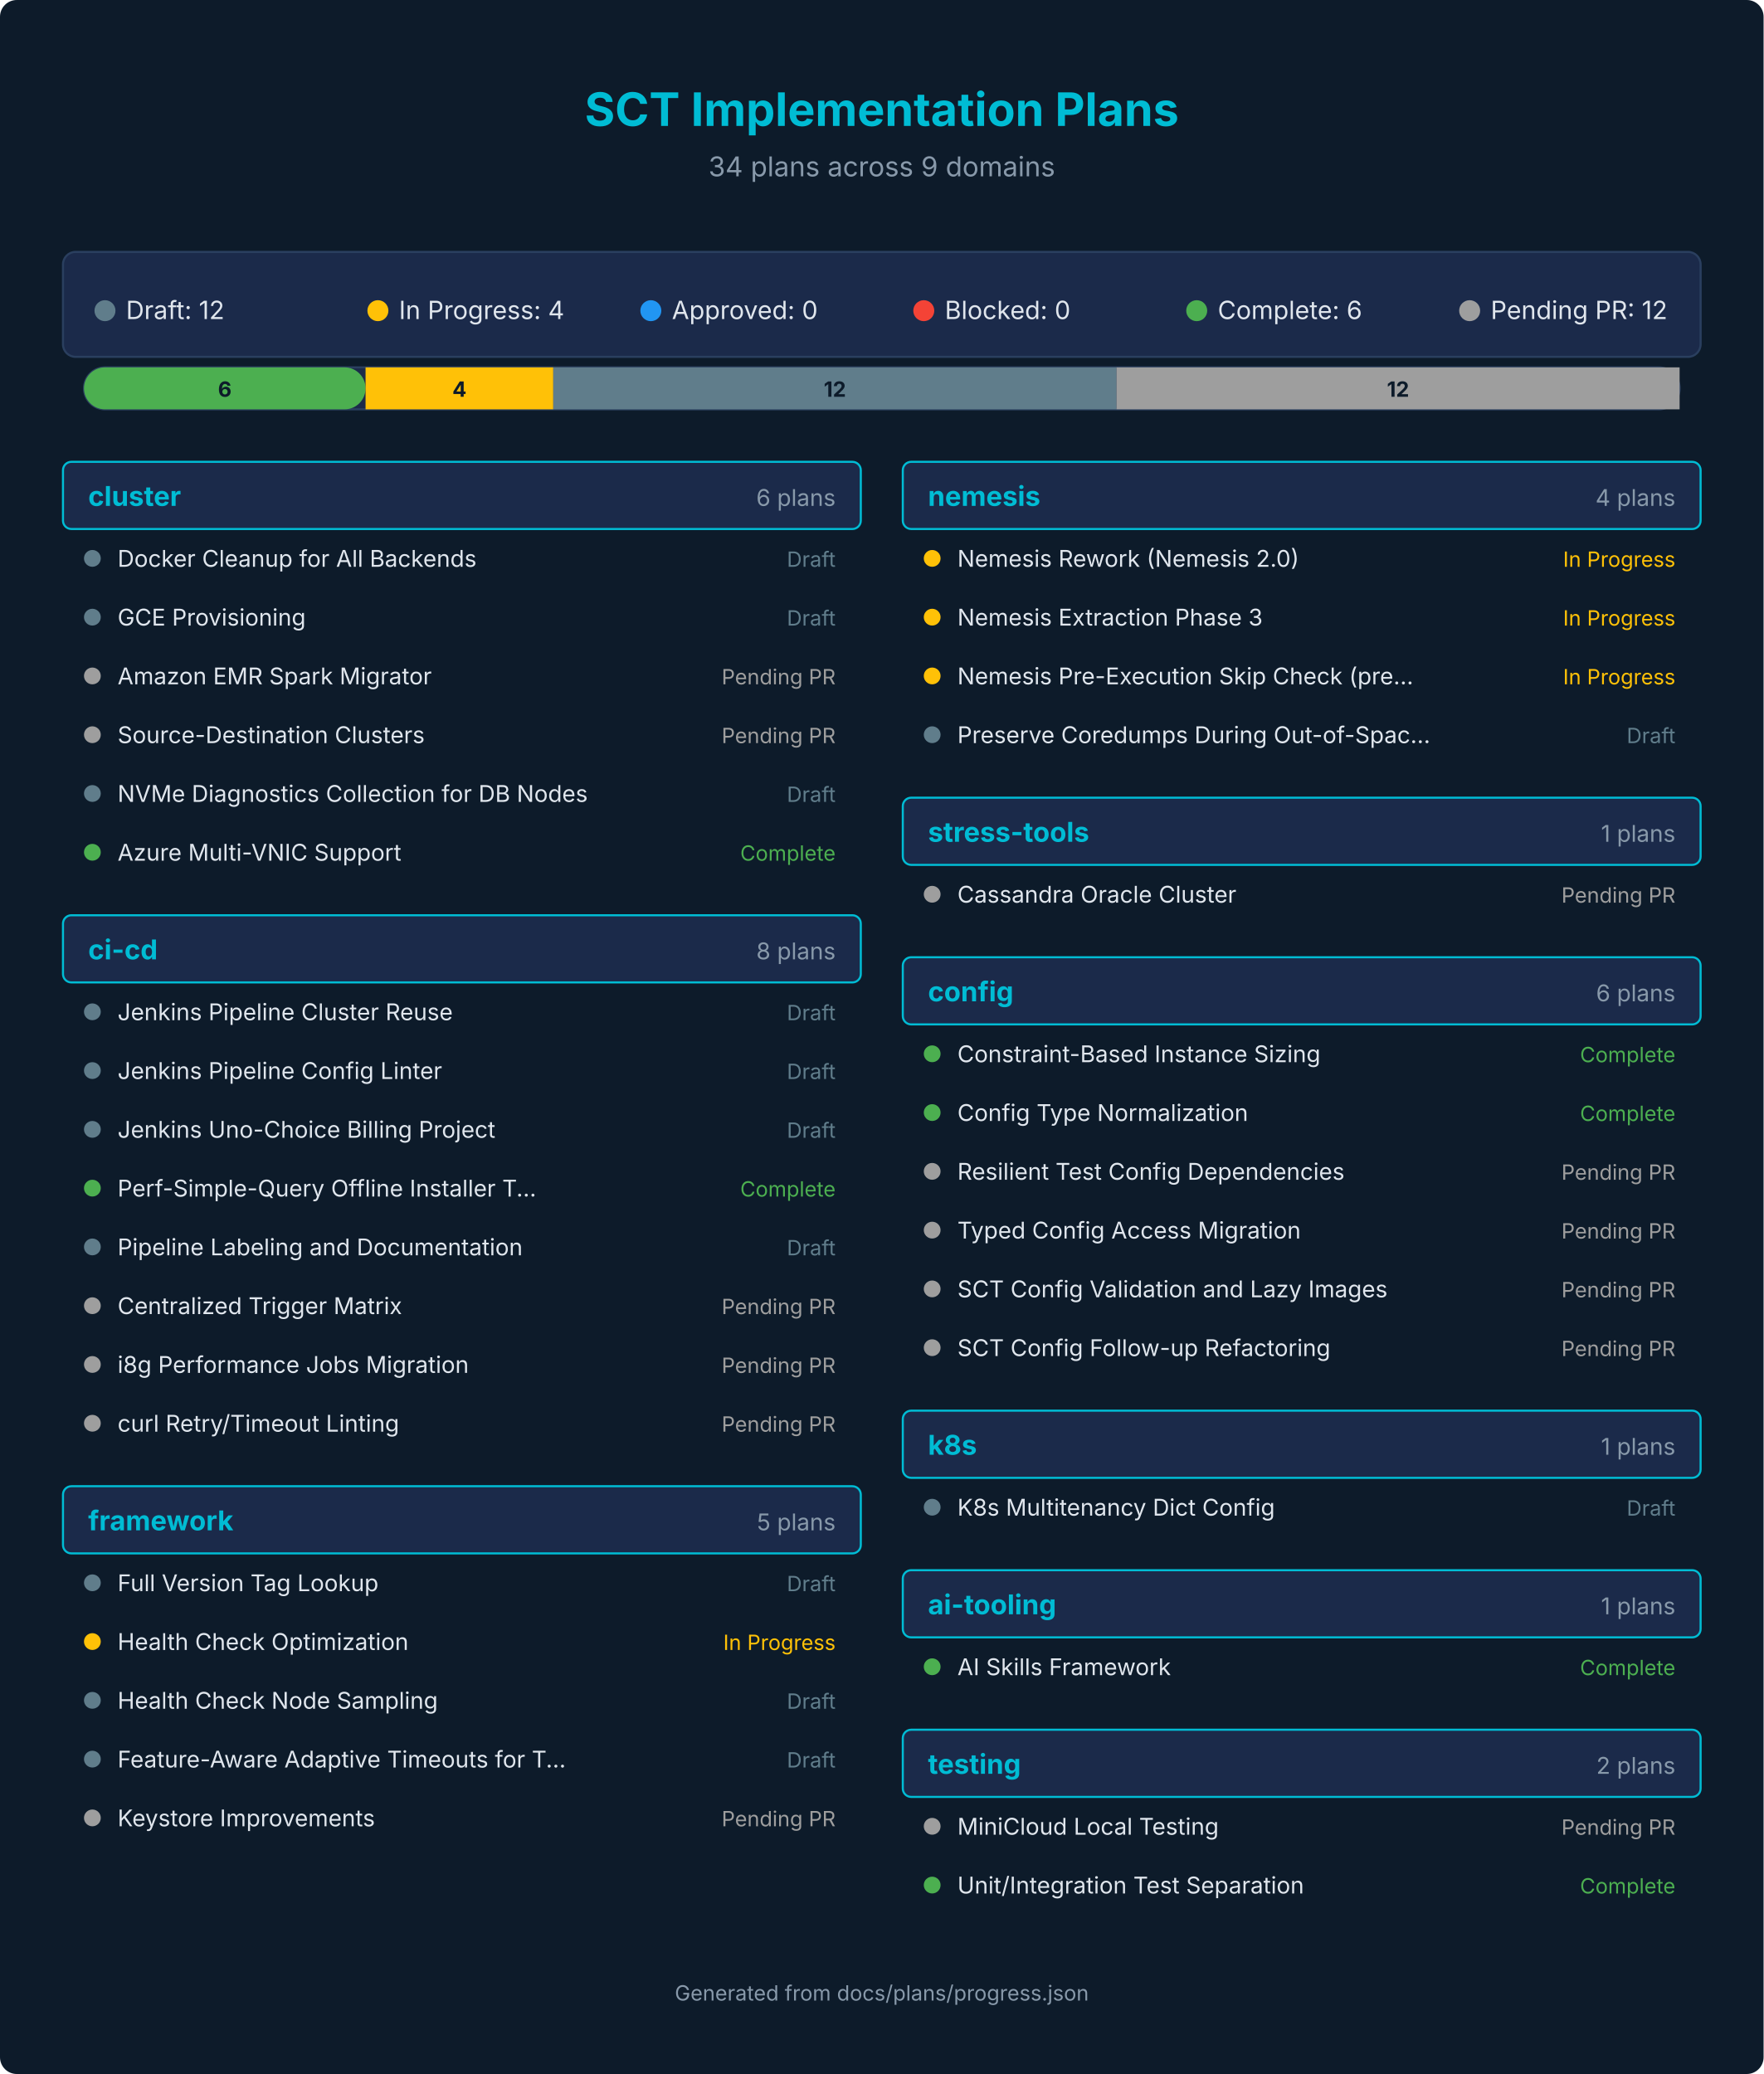
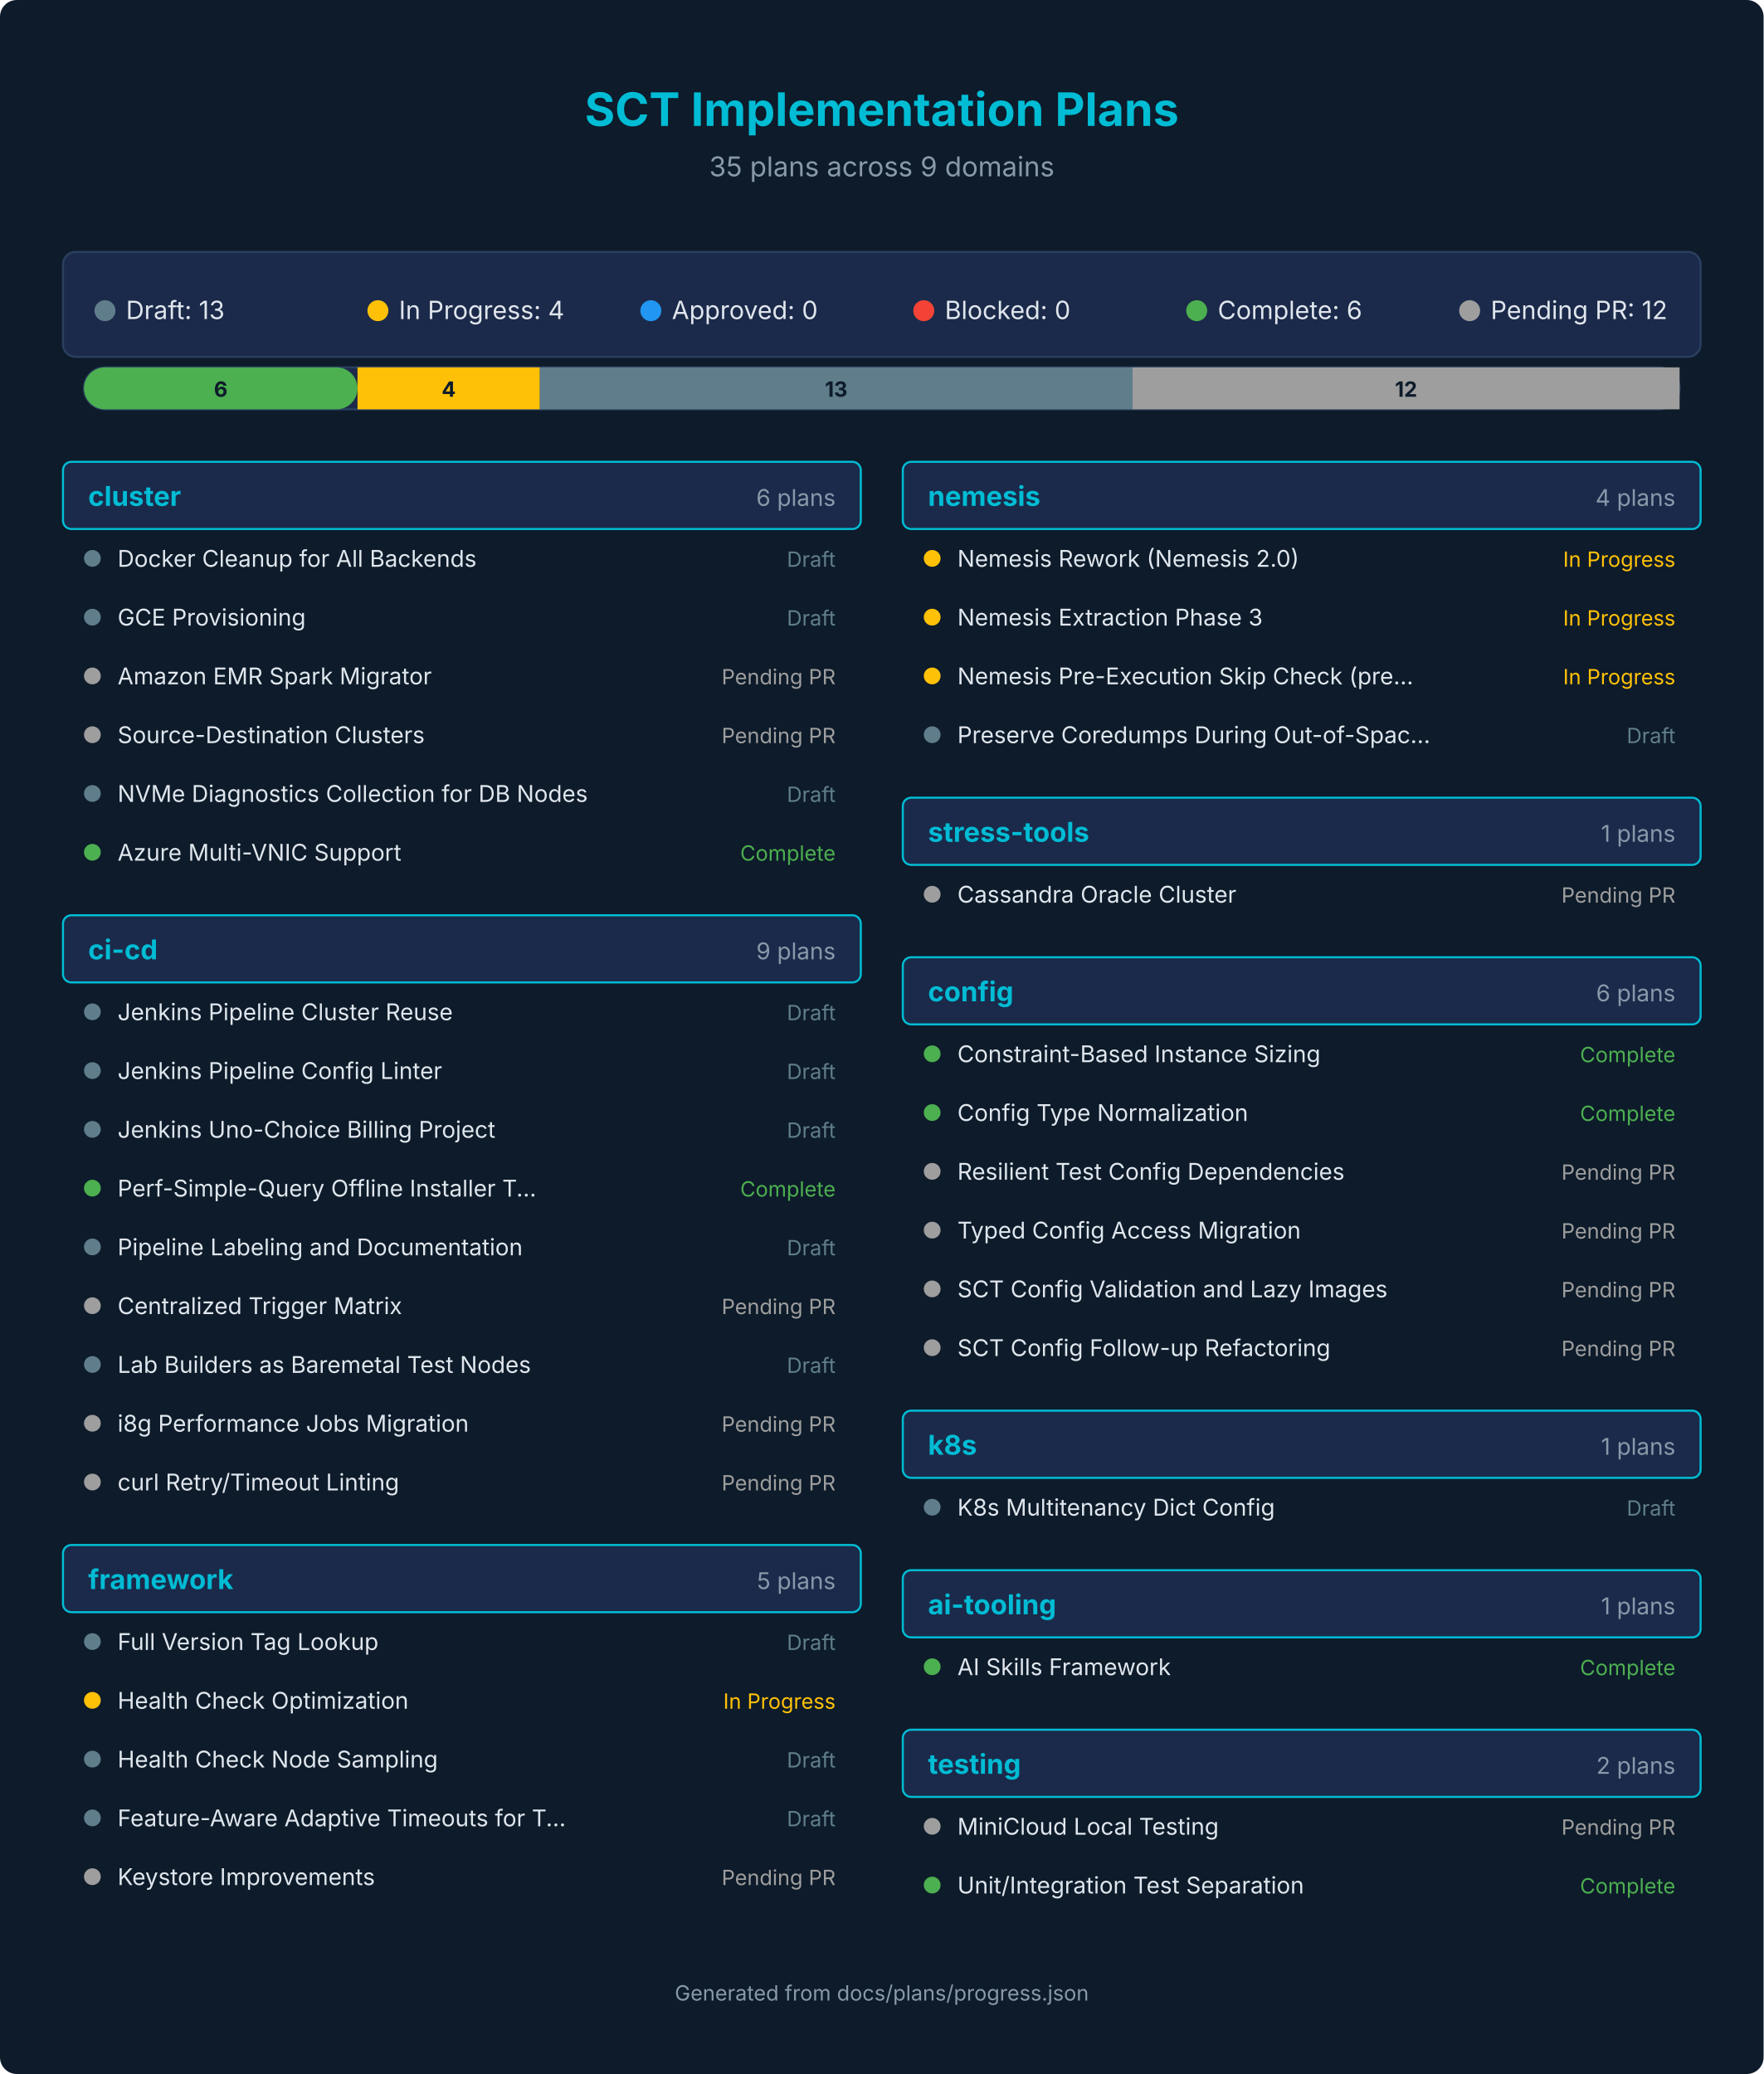
<svg xmlns="http://www.w3.org/2000/svg" width="840" height="988" viewBox="0 0 840 988">
  <rect width="840" height="988" fill="#0D1B2A" rx="8" />
  <text x="420" y="60" text-anchor="middle" font-family="system-ui, -apple-system, sans-serif" font-size="22" font-weight="bold" fill="#00BCD4">SCT Implementation Plans</text>
-   <text x="420" y="84" text-anchor="middle" font-family="system-ui, -apple-system, sans-serif" font-size="13" fill="#8899AA">34 plans across 9 domains</text>
+   <text x="420" y="84" text-anchor="middle" font-family="system-ui, -apple-system, sans-serif" font-size="13" fill="#8899AA">35 plans across 9 domains</text>
  <rect x="30" y="120" width="780" height="50" rx="6" fill="#1B2A4A" stroke="#2A3F5F" stroke-width="1" />
  <circle cx="50" cy="148" r="5" fill="#607D8B" />
-   <text x="60" y="152" font-family="system-ui, -apple-system, sans-serif" font-size="12" fill="#E0E6ED">Draft: 12</text>
+   <text x="60" y="152" font-family="system-ui, -apple-system, sans-serif" font-size="12" fill="#E0E6ED">Draft: 13</text>
  <circle cx="180" cy="148" r="5" fill="#FFC107" />
  <text x="190" y="152" font-family="system-ui, -apple-system, sans-serif" font-size="12" fill="#E0E6ED">In Progress: 4</text>
  <circle cx="310" cy="148" r="5" fill="#2196F3" />
  <text x="320" y="152" font-family="system-ui, -apple-system, sans-serif" font-size="12" fill="#E0E6ED">Approved: 0</text>
  <circle cx="440" cy="148" r="5" fill="#F44336" />
  <text x="450" y="152" font-family="system-ui, -apple-system, sans-serif" font-size="12" fill="#E0E6ED">Blocked: 0</text>
  <circle cx="570" cy="148" r="5" fill="#4CAF50" />
  <text x="580" y="152" font-family="system-ui, -apple-system, sans-serif" font-size="12" fill="#E0E6ED">Complete: 6</text>
  <circle cx="700" cy="148" r="5" fill="#9E9E9E" />
  <text x="710" y="152" font-family="system-ui, -apple-system, sans-serif" font-size="12" fill="#E0E6ED">Pending PR: 12</text>
  <rect x="40" y="175" width="760" height="20" rx="10" fill="#1B2A4A" stroke="#2A3F5F" stroke-width="1" />
-   <rect x="40" y="175" width="134.118" height="20" rx="10" fill="#4CAF50" />
-   <text x="107.059" y="189" text-anchor="middle" font-family="system-ui, -apple-system, sans-serif" font-size="10" font-weight="bold" fill="#0D1B2A">6</text>
-   <rect x="174.118" y="175" width="89.412" height="20" rx="0" fill="#FFC107" />
-   <text x="218.824" y="189" text-anchor="middle" font-family="system-ui, -apple-system, sans-serif" font-size="10" font-weight="bold" fill="#0D1B2A">4</text>
-   <rect x="263.529" y="175" width="268.235" height="20" rx="0" fill="#607D8B" />
-   <text x="397.647" y="189" text-anchor="middle" font-family="system-ui, -apple-system, sans-serif" font-size="10" font-weight="bold" fill="#0D1B2A">12</text>
-   <rect x="531.765" y="175" width="268.235" height="20" rx="0" fill="#9E9E9E" />
-   <text x="665.882" y="189" text-anchor="middle" font-family="system-ui, -apple-system, sans-serif" font-size="10" font-weight="bold" fill="#0D1B2A">12</text>
+   <rect x="40" y="175" width="130.286" height="20" rx="10" fill="#4CAF50" />
+   <text x="105.143" y="189" text-anchor="middle" font-family="system-ui, -apple-system, sans-serif" font-size="10" font-weight="bold" fill="#0D1B2A">6</text>
+   <rect x="170.286" y="175" width="86.857" height="20" rx="0" fill="#FFC107" />
+   <text x="213.714" y="189" text-anchor="middle" font-family="system-ui, -apple-system, sans-serif" font-size="10" font-weight="bold" fill="#0D1B2A">4</text>
+   <rect x="257.143" y="175" width="282.286" height="20" rx="0" fill="#607D8B" />
+   <text x="398.286" y="189" text-anchor="middle" font-family="system-ui, -apple-system, sans-serif" font-size="10" font-weight="bold" fill="#0D1B2A">13</text>
+   <rect x="539.429" y="175" width="260.571" height="20" rx="0" fill="#9E9E9E" />
+   <text x="669.714" y="189" text-anchor="middle" font-family="system-ui, -apple-system, sans-serif" font-size="10" font-weight="bold" fill="#0D1B2A">12</text>
  <rect x="30" y="220" width="380" height="32" rx="4" fill="#1B2A4A" stroke="#00BCD4" stroke-width="1" />
  <text x="42" y="241" font-family="system-ui, -apple-system, sans-serif" font-size="13" font-weight="bold" fill="#00BCD4">cluster</text>
  <text x="398" y="241" text-anchor="end" font-family="system-ui, -apple-system, sans-serif" font-size="11" fill="#8899AA">6 plans</text>
  <circle cx="44" cy="266" r="4" fill="#607D8B" />
  <text x="56" y="270" font-family="system-ui, -apple-system, sans-serif" font-size="11" fill="#E0E6ED">Docker Cleanup for All Backends</text>
  <text x="398" y="270" text-anchor="end" font-family="system-ui, -apple-system, sans-serif" font-size="10" fill="#607D8B">Draft</text>
  <circle cx="44" cy="294" r="4" fill="#607D8B" />
  <text x="56" y="298" font-family="system-ui, -apple-system, sans-serif" font-size="11" fill="#E0E6ED">GCE Provisioning</text>
  <text x="398" y="298" text-anchor="end" font-family="system-ui, -apple-system, sans-serif" font-size="10" fill="#607D8B">Draft</text>
  <circle cx="44" cy="322" r="4" fill="#9E9E9E" />
  <text x="56" y="326" font-family="system-ui, -apple-system, sans-serif" font-size="11" fill="#E0E6ED">Amazon EMR Spark Migrator</text>
  <text x="398" y="326" text-anchor="end" font-family="system-ui, -apple-system, sans-serif" font-size="10" fill="#9E9E9E">Pending PR</text>
  <circle cx="44" cy="350" r="4" fill="#9E9E9E" />
  <text x="56" y="354" font-family="system-ui, -apple-system, sans-serif" font-size="11" fill="#E0E6ED">Source-Destination Clusters</text>
  <text x="398" y="354" text-anchor="end" font-family="system-ui, -apple-system, sans-serif" font-size="10" fill="#9E9E9E">Pending PR</text>
  <circle cx="44" cy="378" r="4" fill="#607D8B" />
  <text x="56" y="382" font-family="system-ui, -apple-system, sans-serif" font-size="11" fill="#E0E6ED">NVMe Diagnostics Collection for DB Nodes</text>
  <text x="398" y="382" text-anchor="end" font-family="system-ui, -apple-system, sans-serif" font-size="10" fill="#607D8B">Draft</text>
  <circle cx="44" cy="406" r="4" fill="#4CAF50" />
  <text x="56" y="410" font-family="system-ui, -apple-system, sans-serif" font-size="11" fill="#E0E6ED">Azure Multi-VNIC Support</text>
  <text x="398" y="410" text-anchor="end" font-family="system-ui, -apple-system, sans-serif" font-size="10" fill="#4CAF50">Complete</text>
  <rect x="30" y="436" width="380" height="32" rx="4" fill="#1B2A4A" stroke="#00BCD4" stroke-width="1" />
  <text x="42" y="457" font-family="system-ui, -apple-system, sans-serif" font-size="13" font-weight="bold" fill="#00BCD4">ci-cd</text>
-   <text x="398" y="457" text-anchor="end" font-family="system-ui, -apple-system, sans-serif" font-size="11" fill="#8899AA">8 plans</text>
+   <text x="398" y="457" text-anchor="end" font-family="system-ui, -apple-system, sans-serif" font-size="11" fill="#8899AA">9 plans</text>
  <circle cx="44" cy="482" r="4" fill="#607D8B" />
  <text x="56" y="486" font-family="system-ui, -apple-system, sans-serif" font-size="11" fill="#E0E6ED">Jenkins Pipeline Cluster Reuse</text>
  <text x="398" y="486" text-anchor="end" font-family="system-ui, -apple-system, sans-serif" font-size="10" fill="#607D8B">Draft</text>
  <circle cx="44" cy="510" r="4" fill="#607D8B" />
  <text x="56" y="514" font-family="system-ui, -apple-system, sans-serif" font-size="11" fill="#E0E6ED">Jenkins Pipeline Config Linter</text>
  <text x="398" y="514" text-anchor="end" font-family="system-ui, -apple-system, sans-serif" font-size="10" fill="#607D8B">Draft</text>
  <circle cx="44" cy="538" r="4" fill="#607D8B" />
  <text x="56" y="542" font-family="system-ui, -apple-system, sans-serif" font-size="11" fill="#E0E6ED">Jenkins Uno-Choice Billing Project</text>
  <text x="398" y="542" text-anchor="end" font-family="system-ui, -apple-system, sans-serif" font-size="10" fill="#607D8B">Draft</text>
  <circle cx="44" cy="566" r="4" fill="#4CAF50" />
  <text x="56" y="570" font-family="system-ui, -apple-system, sans-serif" font-size="11" fill="#E0E6ED">Perf-Simple-Query Offline Installer T...</text>
  <text x="398" y="570" text-anchor="end" font-family="system-ui, -apple-system, sans-serif" font-size="10" fill="#4CAF50">Complete</text>
  <circle cx="44" cy="594" r="4" fill="#607D8B" />
  <text x="56" y="598" font-family="system-ui, -apple-system, sans-serif" font-size="11" fill="#E0E6ED">Pipeline Labeling and Documentation</text>
  <text x="398" y="598" text-anchor="end" font-family="system-ui, -apple-system, sans-serif" font-size="10" fill="#607D8B">Draft</text>
  <circle cx="44" cy="622" r="4" fill="#9E9E9E" />
  <text x="56" y="626" font-family="system-ui, -apple-system, sans-serif" font-size="11" fill="#E0E6ED">Centralized Trigger Matrix</text>
  <text x="398" y="626" text-anchor="end" font-family="system-ui, -apple-system, sans-serif" font-size="10" fill="#9E9E9E">Pending PR</text>
-   <circle cx="44" cy="650" r="4" fill="#9E9E9E" />
-   <text x="56" y="654" font-family="system-ui, -apple-system, sans-serif" font-size="11" fill="#E0E6ED">i8g Performance Jobs Migration</text>
-   <text x="398" y="654" text-anchor="end" font-family="system-ui, -apple-system, sans-serif" font-size="10" fill="#9E9E9E">Pending PR</text>
+   <circle cx="44" cy="650" r="4" fill="#607D8B" />
+   <text x="56" y="654" font-family="system-ui, -apple-system, sans-serif" font-size="11" fill="#E0E6ED">Lab Builders as Baremetal Test Nodes</text>
+   <text x="398" y="654" text-anchor="end" font-family="system-ui, -apple-system, sans-serif" font-size="10" fill="#607D8B">Draft</text>
  <circle cx="44" cy="678" r="4" fill="#9E9E9E" />
-   <text x="56" y="682" font-family="system-ui, -apple-system, sans-serif" font-size="11" fill="#E0E6ED">curl Retry/Timeout Linting</text>
+   <text x="56" y="682" font-family="system-ui, -apple-system, sans-serif" font-size="11" fill="#E0E6ED">i8g Performance Jobs Migration</text>
  <text x="398" y="682" text-anchor="end" font-family="system-ui, -apple-system, sans-serif" font-size="10" fill="#9E9E9E">Pending PR</text>
-   <rect x="30" y="708" width="380" height="32" rx="4" fill="#1B2A4A" stroke="#00BCD4" stroke-width="1" />
-   <text x="42" y="729" font-family="system-ui, -apple-system, sans-serif" font-size="13" font-weight="bold" fill="#00BCD4">framework</text>
-   <text x="398" y="729" text-anchor="end" font-family="system-ui, -apple-system, sans-serif" font-size="11" fill="#8899AA">5 plans</text>
-   <circle cx="44" cy="754" r="4" fill="#607D8B" />
-   <text x="56" y="758" font-family="system-ui, -apple-system, sans-serif" font-size="11" fill="#E0E6ED">Full Version Tag Lookup</text>
-   <text x="398" y="758" text-anchor="end" font-family="system-ui, -apple-system, sans-serif" font-size="10" fill="#607D8B">Draft</text>
-   <circle cx="44" cy="782" r="4" fill="#FFC107" />
-   <text x="56" y="786" font-family="system-ui, -apple-system, sans-serif" font-size="11" fill="#E0E6ED">Health Check Optimization</text>
-   <text x="398" y="786" text-anchor="end" font-family="system-ui, -apple-system, sans-serif" font-size="10" fill="#FFC107">In Progress</text>
-   <circle cx="44" cy="810" r="4" fill="#607D8B" />
-   <text x="56" y="814" font-family="system-ui, -apple-system, sans-serif" font-size="11" fill="#E0E6ED">Health Check Node Sampling</text>
-   <text x="398" y="814" text-anchor="end" font-family="system-ui, -apple-system, sans-serif" font-size="10" fill="#607D8B">Draft</text>
+   <circle cx="44" cy="706" r="4" fill="#9E9E9E" />
+   <text x="56" y="710" font-family="system-ui, -apple-system, sans-serif" font-size="11" fill="#E0E6ED">curl Retry/Timeout Linting</text>
+   <text x="398" y="710" text-anchor="end" font-family="system-ui, -apple-system, sans-serif" font-size="10" fill="#9E9E9E">Pending PR</text>
+   <rect x="30" y="736" width="380" height="32" rx="4" fill="#1B2A4A" stroke="#00BCD4" stroke-width="1" />
+   <text x="42" y="757" font-family="system-ui, -apple-system, sans-serif" font-size="13" font-weight="bold" fill="#00BCD4">framework</text>
+   <text x="398" y="757" text-anchor="end" font-family="system-ui, -apple-system, sans-serif" font-size="11" fill="#8899AA">5 plans</text>
+   <circle cx="44" cy="782" r="4" fill="#607D8B" />
+   <text x="56" y="786" font-family="system-ui, -apple-system, sans-serif" font-size="11" fill="#E0E6ED">Full Version Tag Lookup</text>
+   <text x="398" y="786" text-anchor="end" font-family="system-ui, -apple-system, sans-serif" font-size="10" fill="#607D8B">Draft</text>
+   <circle cx="44" cy="810" r="4" fill="#FFC107" />
+   <text x="56" y="814" font-family="system-ui, -apple-system, sans-serif" font-size="11" fill="#E0E6ED">Health Check Optimization</text>
+   <text x="398" y="814" text-anchor="end" font-family="system-ui, -apple-system, sans-serif" font-size="10" fill="#FFC107">In Progress</text>
  <circle cx="44" cy="838" r="4" fill="#607D8B" />
-   <text x="56" y="842" font-family="system-ui, -apple-system, sans-serif" font-size="11" fill="#E0E6ED">Feature-Aware Adaptive Timeouts for T...</text>
+   <text x="56" y="842" font-family="system-ui, -apple-system, sans-serif" font-size="11" fill="#E0E6ED">Health Check Node Sampling</text>
  <text x="398" y="842" text-anchor="end" font-family="system-ui, -apple-system, sans-serif" font-size="10" fill="#607D8B">Draft</text>
-   <circle cx="44" cy="866" r="4" fill="#9E9E9E" />
-   <text x="56" y="870" font-family="system-ui, -apple-system, sans-serif" font-size="11" fill="#E0E6ED">Keystore Improvements</text>
-   <text x="398" y="870" text-anchor="end" font-family="system-ui, -apple-system, sans-serif" font-size="10" fill="#9E9E9E">Pending PR</text>
+   <circle cx="44" cy="866" r="4" fill="#607D8B" />
+   <text x="56" y="870" font-family="system-ui, -apple-system, sans-serif" font-size="11" fill="#E0E6ED">Feature-Aware Adaptive Timeouts for T...</text>
+   <text x="398" y="870" text-anchor="end" font-family="system-ui, -apple-system, sans-serif" font-size="10" fill="#607D8B">Draft</text>
+   <circle cx="44" cy="894" r="4" fill="#9E9E9E" />
+   <text x="56" y="898" font-family="system-ui, -apple-system, sans-serif" font-size="11" fill="#E0E6ED">Keystore Improvements</text>
+   <text x="398" y="898" text-anchor="end" font-family="system-ui, -apple-system, sans-serif" font-size="10" fill="#9E9E9E">Pending PR</text>
  <rect x="430" y="220" width="380" height="32" rx="4" fill="#1B2A4A" stroke="#00BCD4" stroke-width="1" />
  <text x="442" y="241" font-family="system-ui, -apple-system, sans-serif" font-size="13" font-weight="bold" fill="#00BCD4">nemesis</text>
  <text x="798" y="241" text-anchor="end" font-family="system-ui, -apple-system, sans-serif" font-size="11" fill="#8899AA">4 plans</text>
  <circle cx="444" cy="266" r="4" fill="#FFC107" />
  <text x="456" y="270" font-family="system-ui, -apple-system, sans-serif" font-size="11" fill="#E0E6ED">Nemesis Rework (Nemesis 2.0)</text>
  <text x="798" y="270" text-anchor="end" font-family="system-ui, -apple-system, sans-serif" font-size="10" fill="#FFC107">In Progress</text>
  <circle cx="444" cy="294" r="4" fill="#FFC107" />
  <text x="456" y="298" font-family="system-ui, -apple-system, sans-serif" font-size="11" fill="#E0E6ED">Nemesis Extraction Phase 3</text>
  <text x="798" y="298" text-anchor="end" font-family="system-ui, -apple-system, sans-serif" font-size="10" fill="#FFC107">In Progress</text>
  <circle cx="444" cy="322" r="4" fill="#FFC107" />
  <text x="456" y="326" font-family="system-ui, -apple-system, sans-serif" font-size="11" fill="#E0E6ED">Nemesis Pre-Execution Skip Check (pre...</text>
  <text x="798" y="326" text-anchor="end" font-family="system-ui, -apple-system, sans-serif" font-size="10" fill="#FFC107">In Progress</text>
  <circle cx="444" cy="350" r="4" fill="#607D8B" />
  <text x="456" y="354" font-family="system-ui, -apple-system, sans-serif" font-size="11" fill="#E0E6ED">Preserve Coredumps During Out-of-Spac...</text>
  <text x="798" y="354" text-anchor="end" font-family="system-ui, -apple-system, sans-serif" font-size="10" fill="#607D8B">Draft</text>
  <rect x="430" y="380" width="380" height="32" rx="4" fill="#1B2A4A" stroke="#00BCD4" stroke-width="1" />
  <text x="442" y="401" font-family="system-ui, -apple-system, sans-serif" font-size="13" font-weight="bold" fill="#00BCD4">stress-tools</text>
  <text x="798" y="401" text-anchor="end" font-family="system-ui, -apple-system, sans-serif" font-size="11" fill="#8899AA">1 plans</text>
  <circle cx="444" cy="426" r="4" fill="#9E9E9E" />
  <text x="456" y="430" font-family="system-ui, -apple-system, sans-serif" font-size="11" fill="#E0E6ED">Cassandra Oracle Cluster</text>
  <text x="798" y="430" text-anchor="end" font-family="system-ui, -apple-system, sans-serif" font-size="10" fill="#9E9E9E">Pending PR</text>
  <rect x="430" y="456" width="380" height="32" rx="4" fill="#1B2A4A" stroke="#00BCD4" stroke-width="1" />
  <text x="442" y="477" font-family="system-ui, -apple-system, sans-serif" font-size="13" font-weight="bold" fill="#00BCD4">config</text>
  <text x="798" y="477" text-anchor="end" font-family="system-ui, -apple-system, sans-serif" font-size="11" fill="#8899AA">6 plans</text>
  <circle cx="444" cy="502" r="4" fill="#4CAF50" />
  <text x="456" y="506" font-family="system-ui, -apple-system, sans-serif" font-size="11" fill="#E0E6ED">Constraint-Based Instance Sizing</text>
  <text x="798" y="506" text-anchor="end" font-family="system-ui, -apple-system, sans-serif" font-size="10" fill="#4CAF50">Complete</text>
  <circle cx="444" cy="530" r="4" fill="#4CAF50" />
  <text x="456" y="534" font-family="system-ui, -apple-system, sans-serif" font-size="11" fill="#E0E6ED">Config Type Normalization</text>
  <text x="798" y="534" text-anchor="end" font-family="system-ui, -apple-system, sans-serif" font-size="10" fill="#4CAF50">Complete</text>
  <circle cx="444" cy="558" r="4" fill="#9E9E9E" />
  <text x="456" y="562" font-family="system-ui, -apple-system, sans-serif" font-size="11" fill="#E0E6ED">Resilient Test Config Dependencies</text>
  <text x="798" y="562" text-anchor="end" font-family="system-ui, -apple-system, sans-serif" font-size="10" fill="#9E9E9E">Pending PR</text>
  <circle cx="444" cy="586" r="4" fill="#9E9E9E" />
  <text x="456" y="590" font-family="system-ui, -apple-system, sans-serif" font-size="11" fill="#E0E6ED">Typed Config Access Migration</text>
  <text x="798" y="590" text-anchor="end" font-family="system-ui, -apple-system, sans-serif" font-size="10" fill="#9E9E9E">Pending PR</text>
  <circle cx="444" cy="614" r="4" fill="#9E9E9E" />
  <text x="456" y="618" font-family="system-ui, -apple-system, sans-serif" font-size="11" fill="#E0E6ED">SCT Config Validation and Lazy Images</text>
  <text x="798" y="618" text-anchor="end" font-family="system-ui, -apple-system, sans-serif" font-size="10" fill="#9E9E9E">Pending PR</text>
  <circle cx="444" cy="642" r="4" fill="#9E9E9E" />
  <text x="456" y="646" font-family="system-ui, -apple-system, sans-serif" font-size="11" fill="#E0E6ED">SCT Config Follow-up Refactoring</text>
  <text x="798" y="646" text-anchor="end" font-family="system-ui, -apple-system, sans-serif" font-size="10" fill="#9E9E9E">Pending PR</text>
  <rect x="430" y="672" width="380" height="32" rx="4" fill="#1B2A4A" stroke="#00BCD4" stroke-width="1" />
  <text x="442" y="693" font-family="system-ui, -apple-system, sans-serif" font-size="13" font-weight="bold" fill="#00BCD4">k8s</text>
  <text x="798" y="693" text-anchor="end" font-family="system-ui, -apple-system, sans-serif" font-size="11" fill="#8899AA">1 plans</text>
  <circle cx="444" cy="718" r="4" fill="#607D8B" />
  <text x="456" y="722" font-family="system-ui, -apple-system, sans-serif" font-size="11" fill="#E0E6ED">K8s Multitenancy Dict Config</text>
  <text x="798" y="722" text-anchor="end" font-family="system-ui, -apple-system, sans-serif" font-size="10" fill="#607D8B">Draft</text>
  <rect x="430" y="748" width="380" height="32" rx="4" fill="#1B2A4A" stroke="#00BCD4" stroke-width="1" />
  <text x="442" y="769" font-family="system-ui, -apple-system, sans-serif" font-size="13" font-weight="bold" fill="#00BCD4">ai-tooling</text>
  <text x="798" y="769" text-anchor="end" font-family="system-ui, -apple-system, sans-serif" font-size="11" fill="#8899AA">1 plans</text>
  <circle cx="444" cy="794" r="4" fill="#4CAF50" />
  <text x="456" y="798" font-family="system-ui, -apple-system, sans-serif" font-size="11" fill="#E0E6ED">AI Skills Framework</text>
  <text x="798" y="798" text-anchor="end" font-family="system-ui, -apple-system, sans-serif" font-size="10" fill="#4CAF50">Complete</text>
  <rect x="430" y="824" width="380" height="32" rx="4" fill="#1B2A4A" stroke="#00BCD4" stroke-width="1" />
  <text x="442" y="845" font-family="system-ui, -apple-system, sans-serif" font-size="13" font-weight="bold" fill="#00BCD4">testing</text>
  <text x="798" y="845" text-anchor="end" font-family="system-ui, -apple-system, sans-serif" font-size="11" fill="#8899AA">2 plans</text>
  <circle cx="444" cy="870" r="4" fill="#9E9E9E" />
  <text x="456" y="874" font-family="system-ui, -apple-system, sans-serif" font-size="11" fill="#E0E6ED">MiniCloud Local Testing</text>
  <text x="798" y="874" text-anchor="end" font-family="system-ui, -apple-system, sans-serif" font-size="10" fill="#9E9E9E">Pending PR</text>
  <circle cx="444" cy="898" r="4" fill="#4CAF50" />
  <text x="456" y="902" font-family="system-ui, -apple-system, sans-serif" font-size="11" fill="#E0E6ED">Unit/Integration Test Separation</text>
  <text x="798" y="902" text-anchor="end" font-family="system-ui, -apple-system, sans-serif" font-size="10" fill="#4CAF50">Complete</text>
  <text x="420" y="953" text-anchor="middle" font-family="system-ui, -apple-system, sans-serif" font-size="10" fill="#8899AA">Generated from docs/plans/progress.json</text>
</svg>
